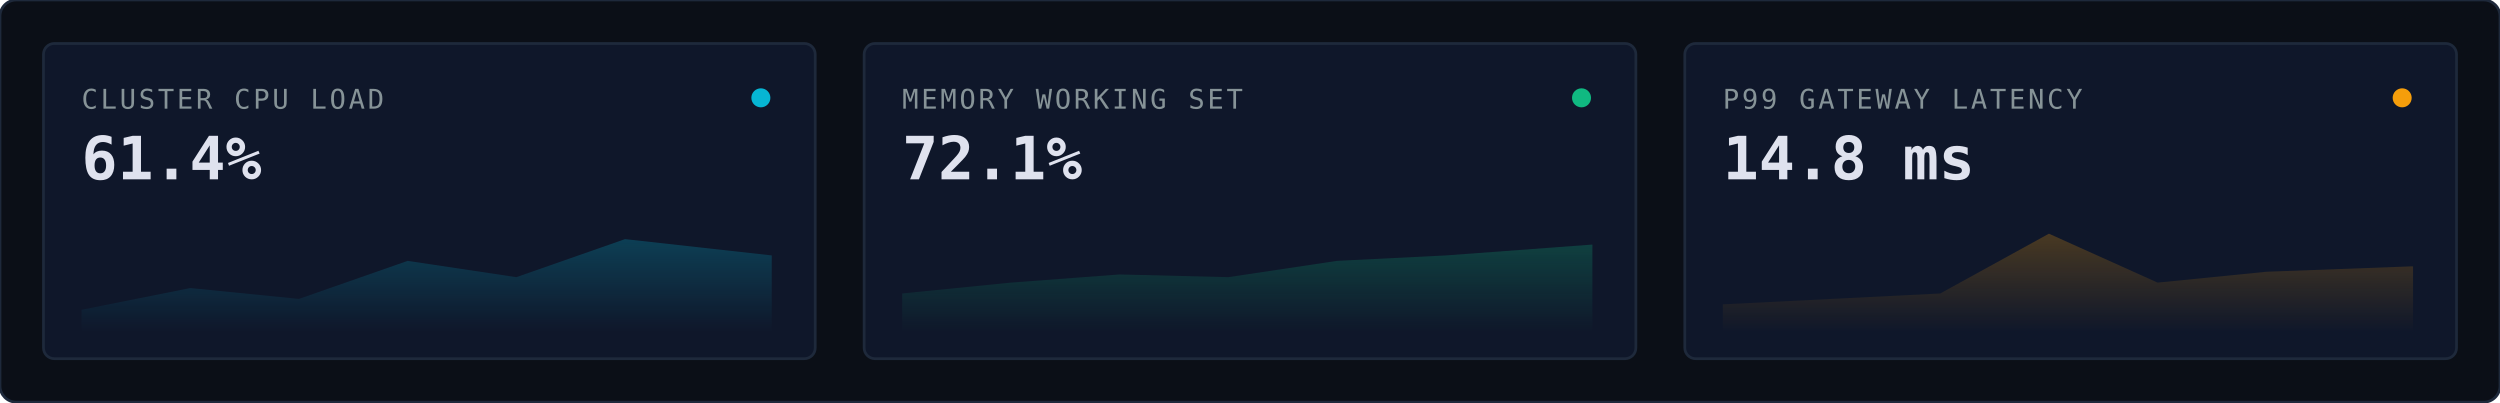
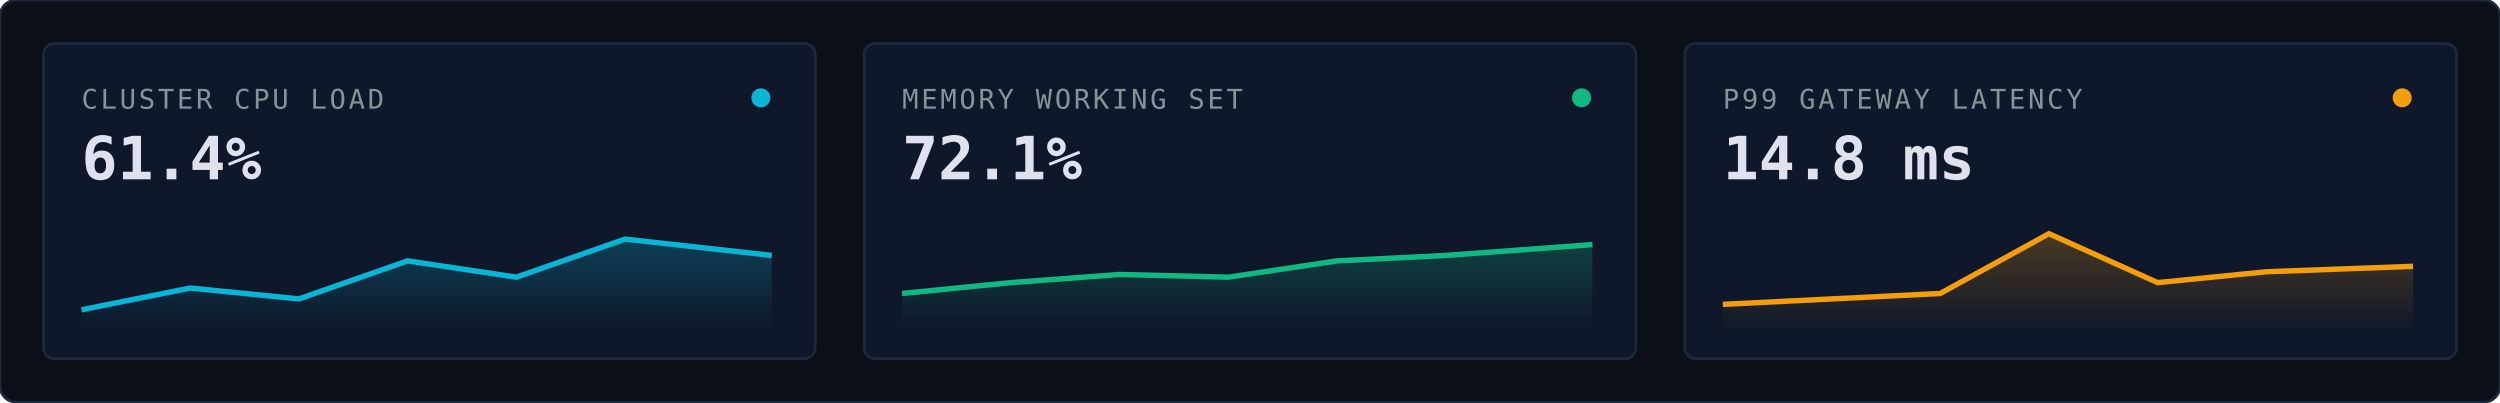
- <svg xmlns="http://www.w3.org/2000/svg" viewBox="0 0 920 148" width="920" height="148" role="img" aria-label="Live Telemetry Sparkline Strip">
+ <svg xmlns="http://www.w3.org/2000/svg" viewBox="0 0 920 148" width="920" height="148" role="img" aria-labelledby="pulseTitle pulseDesc">
+   <style>
+     @media (prefers-reduced-motion: reduce) {
+       .ot-anim { display: none; }
+     }
+   </style>
  <defs>
    <linearGradient id="gCyan" x1="0" y1="0" x2="0" y2="1">
      <stop offset="0%" stop-color="#06B6D4" stop-opacity="0.25" />
      <stop offset="100%" stop-color="#06B6D4" stop-opacity="0" />
    </linearGradient>
    <linearGradient id="gEmerald" x1="0" y1="0" x2="0" y2="1">
      <stop offset="0%" stop-color="#10B981" stop-opacity="0.25" />
      <stop offset="100%" stop-color="#10B981" stop-opacity="0" />
    </linearGradient>
    <linearGradient id="gAmber" x1="0" y1="0" x2="0" y2="1">
      <stop offset="0%" stop-color="#F59E0B" stop-opacity="0.25" />
      <stop offset="100%" stop-color="#F59E0B" stop-opacity="0" />
    </linearGradient>
  </defs>
  <rect width="920" height="148" rx="6" fill="#0B0F17" stroke="#1E293B" />
  <g transform="translate(16, 16)">
    <rect width="284" height="116" rx="4" fill="#0F172A" stroke="#1E293B" />
    <text x="14" y="24" fill="#869397" font-family="ui-monospace, monospace" font-size="10" letter-spacing="1">CLUSTER CPU LOAD</text>
    <text x="14" y="50" fill="#dfe2ee" font-family="ui-monospace, monospace" font-size="22" font-weight="700">61.4%</text>
    <circle cx="264" cy="20" r="3.5" fill="#06B6D4">
-       <animate attributeName="opacity" values="1;0.3;1" dur="2s" repeatCount="indefinite" />
+       <animate class="ot-anim" attributeName="opacity" values="1;0.3;1" dur="2s" repeatCount="indefinite" />
    </circle>
    <path d="M 14 98 L 54 90 L 94 94 L 134 80 L 174 86 L 214 72 L 268 78 L 268 106 L 14 106 Z" fill="url(#gCyan)" />
-     <path d="M 14 98 L 54 90 L 94 94 L 134 80 L 174 86 L 214 72 L 268 78" fill="none" stroke="#06B6D4" stroke-width="2" stroke-dasharray="320" stroke-dashoffset="320">
-       <animate attributeName="stroke-dashoffset" values="320;0;0" dur="3.6s" repeatCount="indefinite" />
-     </path>
+     <path d="M 14 98 L 54 90 L 94 94 L 134 80 L 174 86 L 214 72 L 268 78" fill="none" stroke="#06B6D4" stroke-width="2" />
  </g>
  <g transform="translate(318, 16)">
    <rect width="284" height="116" rx="4" fill="#0F172A" stroke="#1E293B" />
    <text x="14" y="24" fill="#869397" font-family="ui-monospace, monospace" font-size="10" letter-spacing="1">MEMORY WORKING SET</text>
    <text x="14" y="50" fill="#dfe2ee" font-family="ui-monospace, monospace" font-size="22" font-weight="700">72.1%</text>
    <circle cx="264" cy="20" r="3.5" fill="#10B981">
-       <animate attributeName="opacity" values="1;0.3;1" dur="2.2s" repeatCount="indefinite" />
+       <animate class="ot-anim" attributeName="opacity" values="1;0.3;1" dur="2.2s" repeatCount="indefinite" />
    </circle>
    <path d="M 14 92 L 54 88 L 94 85 L 134 86 L 174 80 L 214 78 L 268 74 L 268 106 L 14 106 Z" fill="url(#gEmerald)" />
-     <path d="M 14 92 L 54 88 L 94 85 L 134 86 L 174 80 L 214 78 L 268 74" fill="none" stroke="#10B981" stroke-width="2" stroke-dasharray="320" stroke-dashoffset="320">
-       <animate attributeName="stroke-dashoffset" values="320;0;0" dur="4s" repeatCount="indefinite" />
-     </path>
+     <path d="M 14 92 L 54 88 L 94 85 L 134 86 L 174 80 L 214 78 L 268 74" fill="none" stroke="#10B981" stroke-width="2" />
  </g>
  <g transform="translate(620, 16)">
    <rect width="284" height="116" rx="4" fill="#0F172A" stroke="#1E293B" />
    <text x="14" y="24" fill="#869397" font-family="ui-monospace, monospace" font-size="10" letter-spacing="1">P99 GATEWAY LATENCY</text>
    <text x="14" y="50" fill="#dfe2ee" font-family="ui-monospace, monospace" font-size="22" font-weight="700">14.8 ms</text>
    <circle cx="264" cy="20" r="3.5" fill="#F59E0B">
-       <animate attributeName="opacity" values="1;0.3;1" dur="1.5s" repeatCount="indefinite" />
+       <animate class="ot-anim" attributeName="opacity" values="1;0.3;1" dur="1.5s" repeatCount="indefinite" />
    </circle>
    <path d="M 14 96 L 54 94 L 94 92 L 134 70 L 174 88 L 214 84 L 268 82 L 268 106 L 14 106 Z" fill="url(#gAmber)" />
-     <path d="M 14 96 L 54 94 L 94 92 L 134 70 L 174 88 L 214 84 L 268 82" fill="none" stroke="#F59E0B" stroke-width="2" stroke-dasharray="320" stroke-dashoffset="320">
-       <animate attributeName="stroke-dashoffset" values="320;0;0" dur="3.2s" repeatCount="indefinite" />
-     </path>
+     <path d="M 14 96 L 54 94 L 94 92 L 134 70 L 174 88 L 214 84 L 268 82" fill="none" stroke="#F59E0B" stroke-width="2" />
  </g>
</svg>
